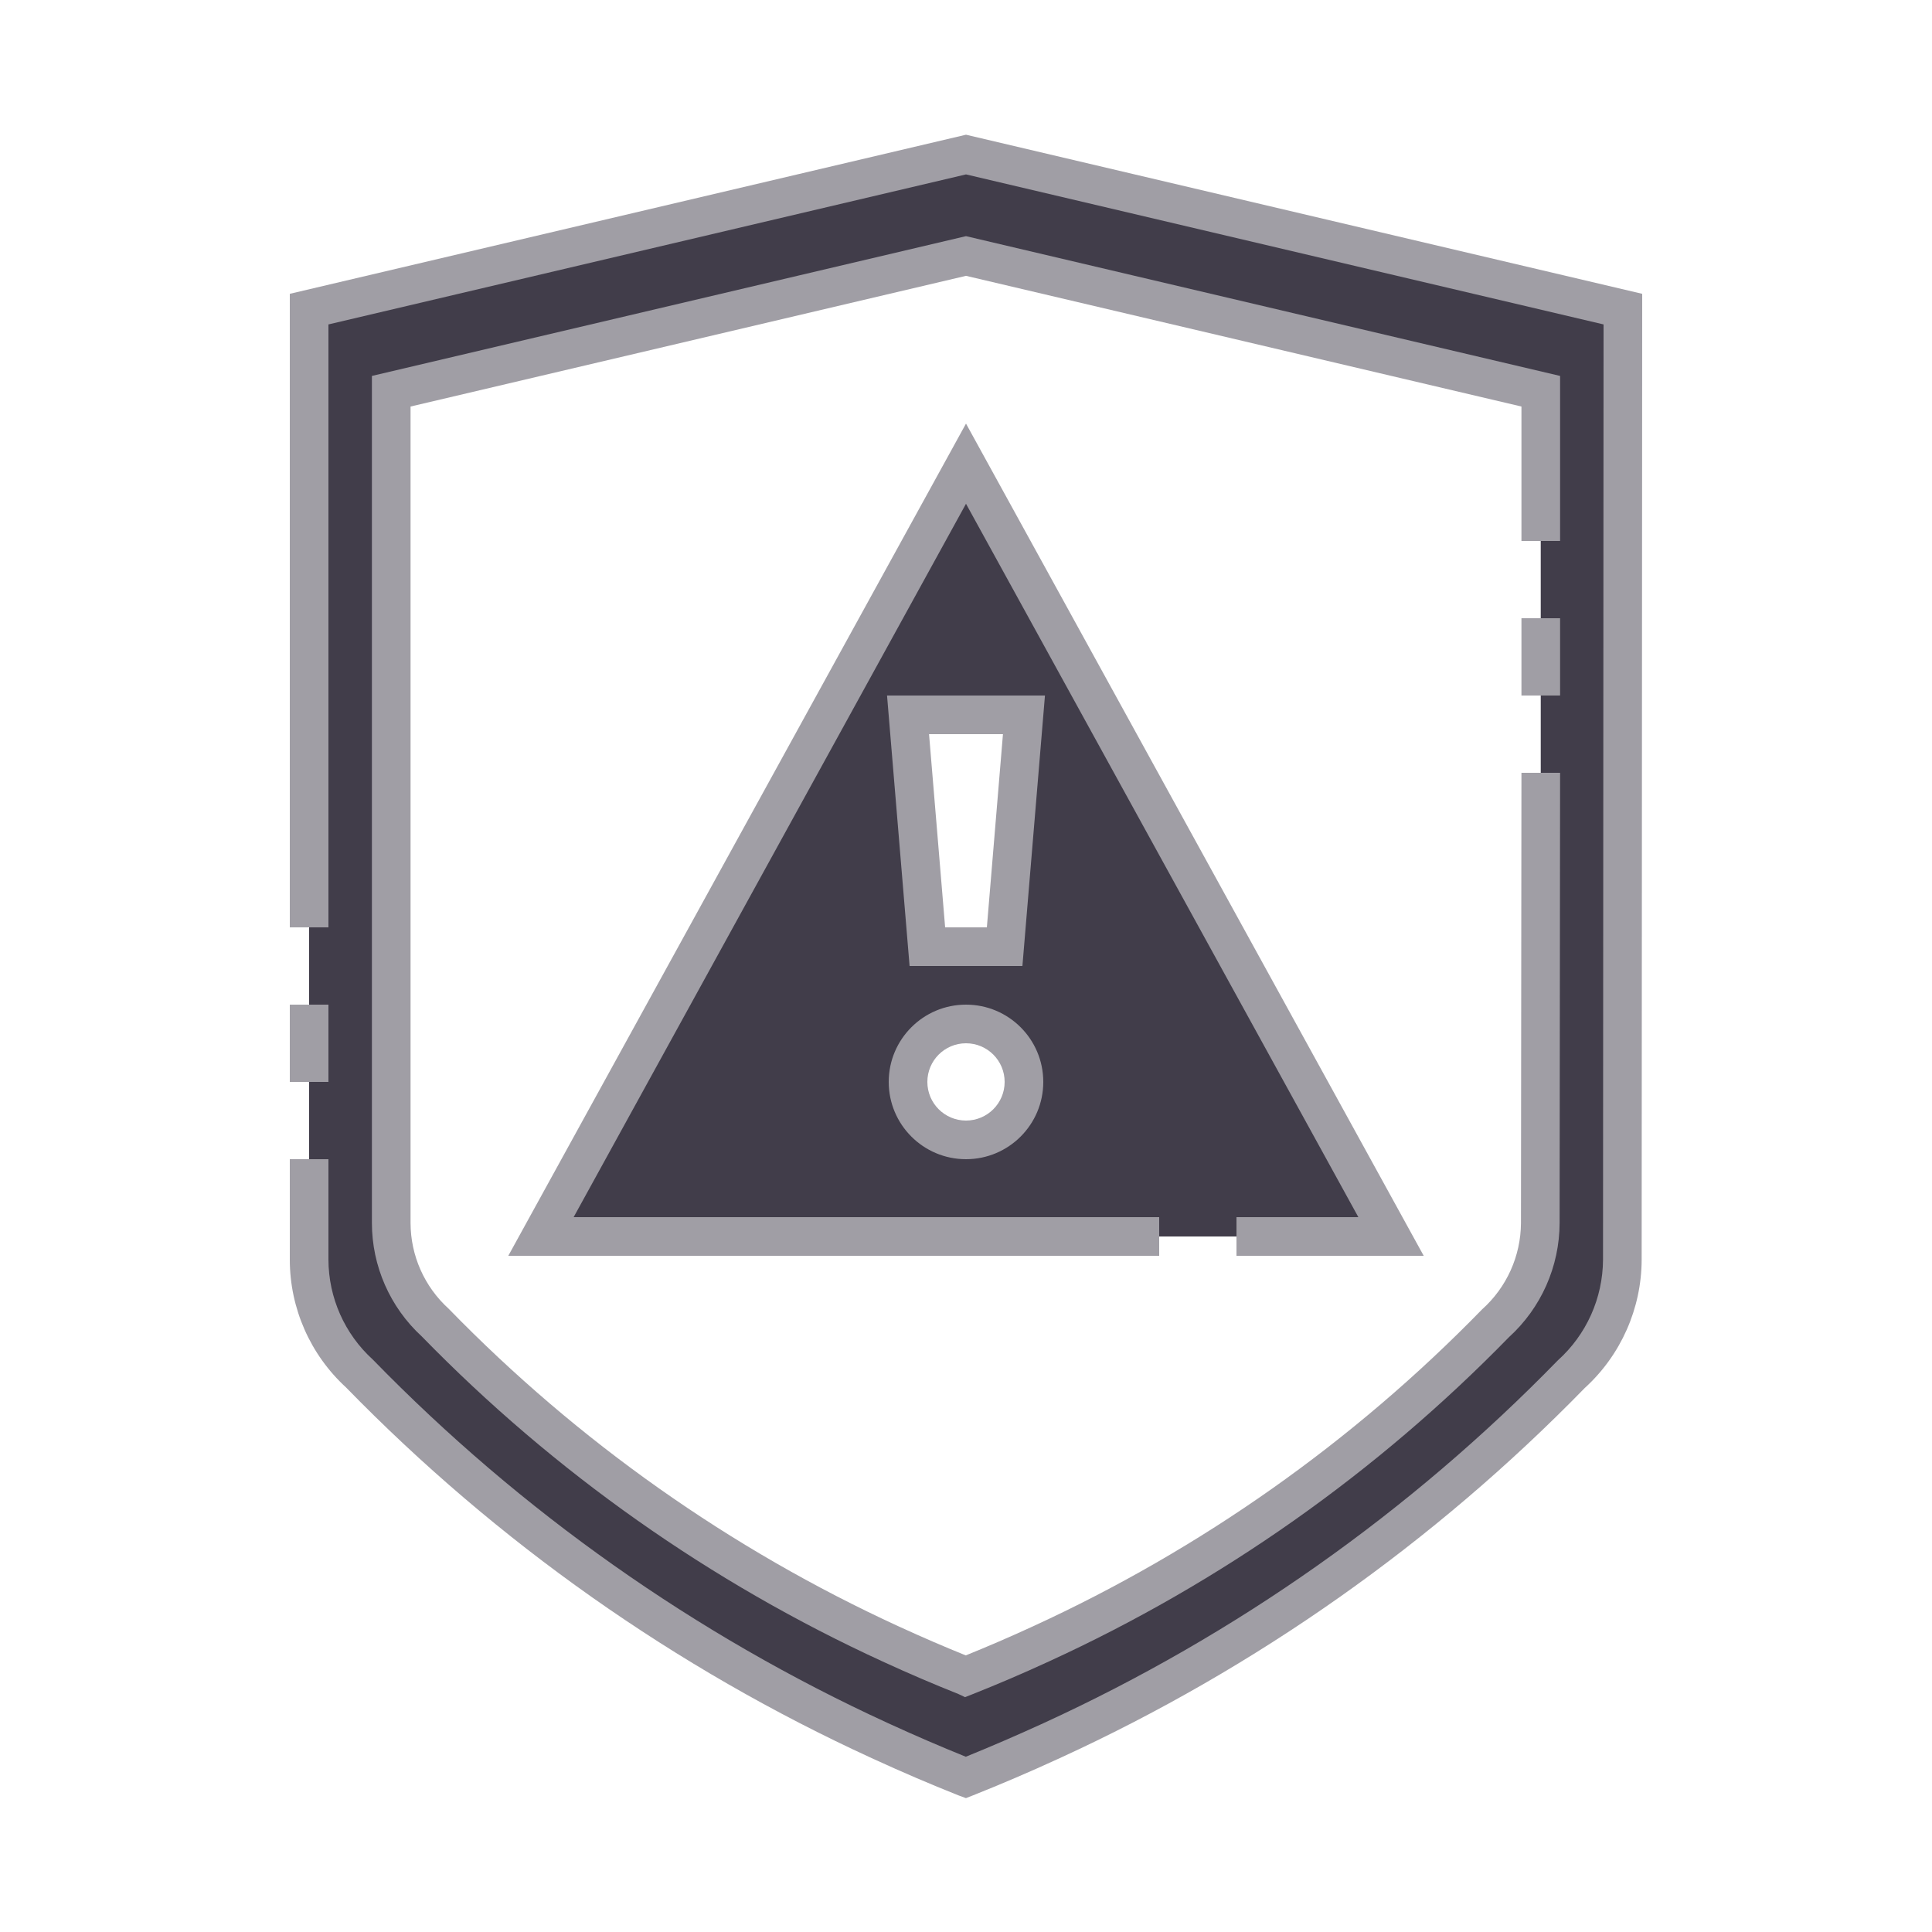
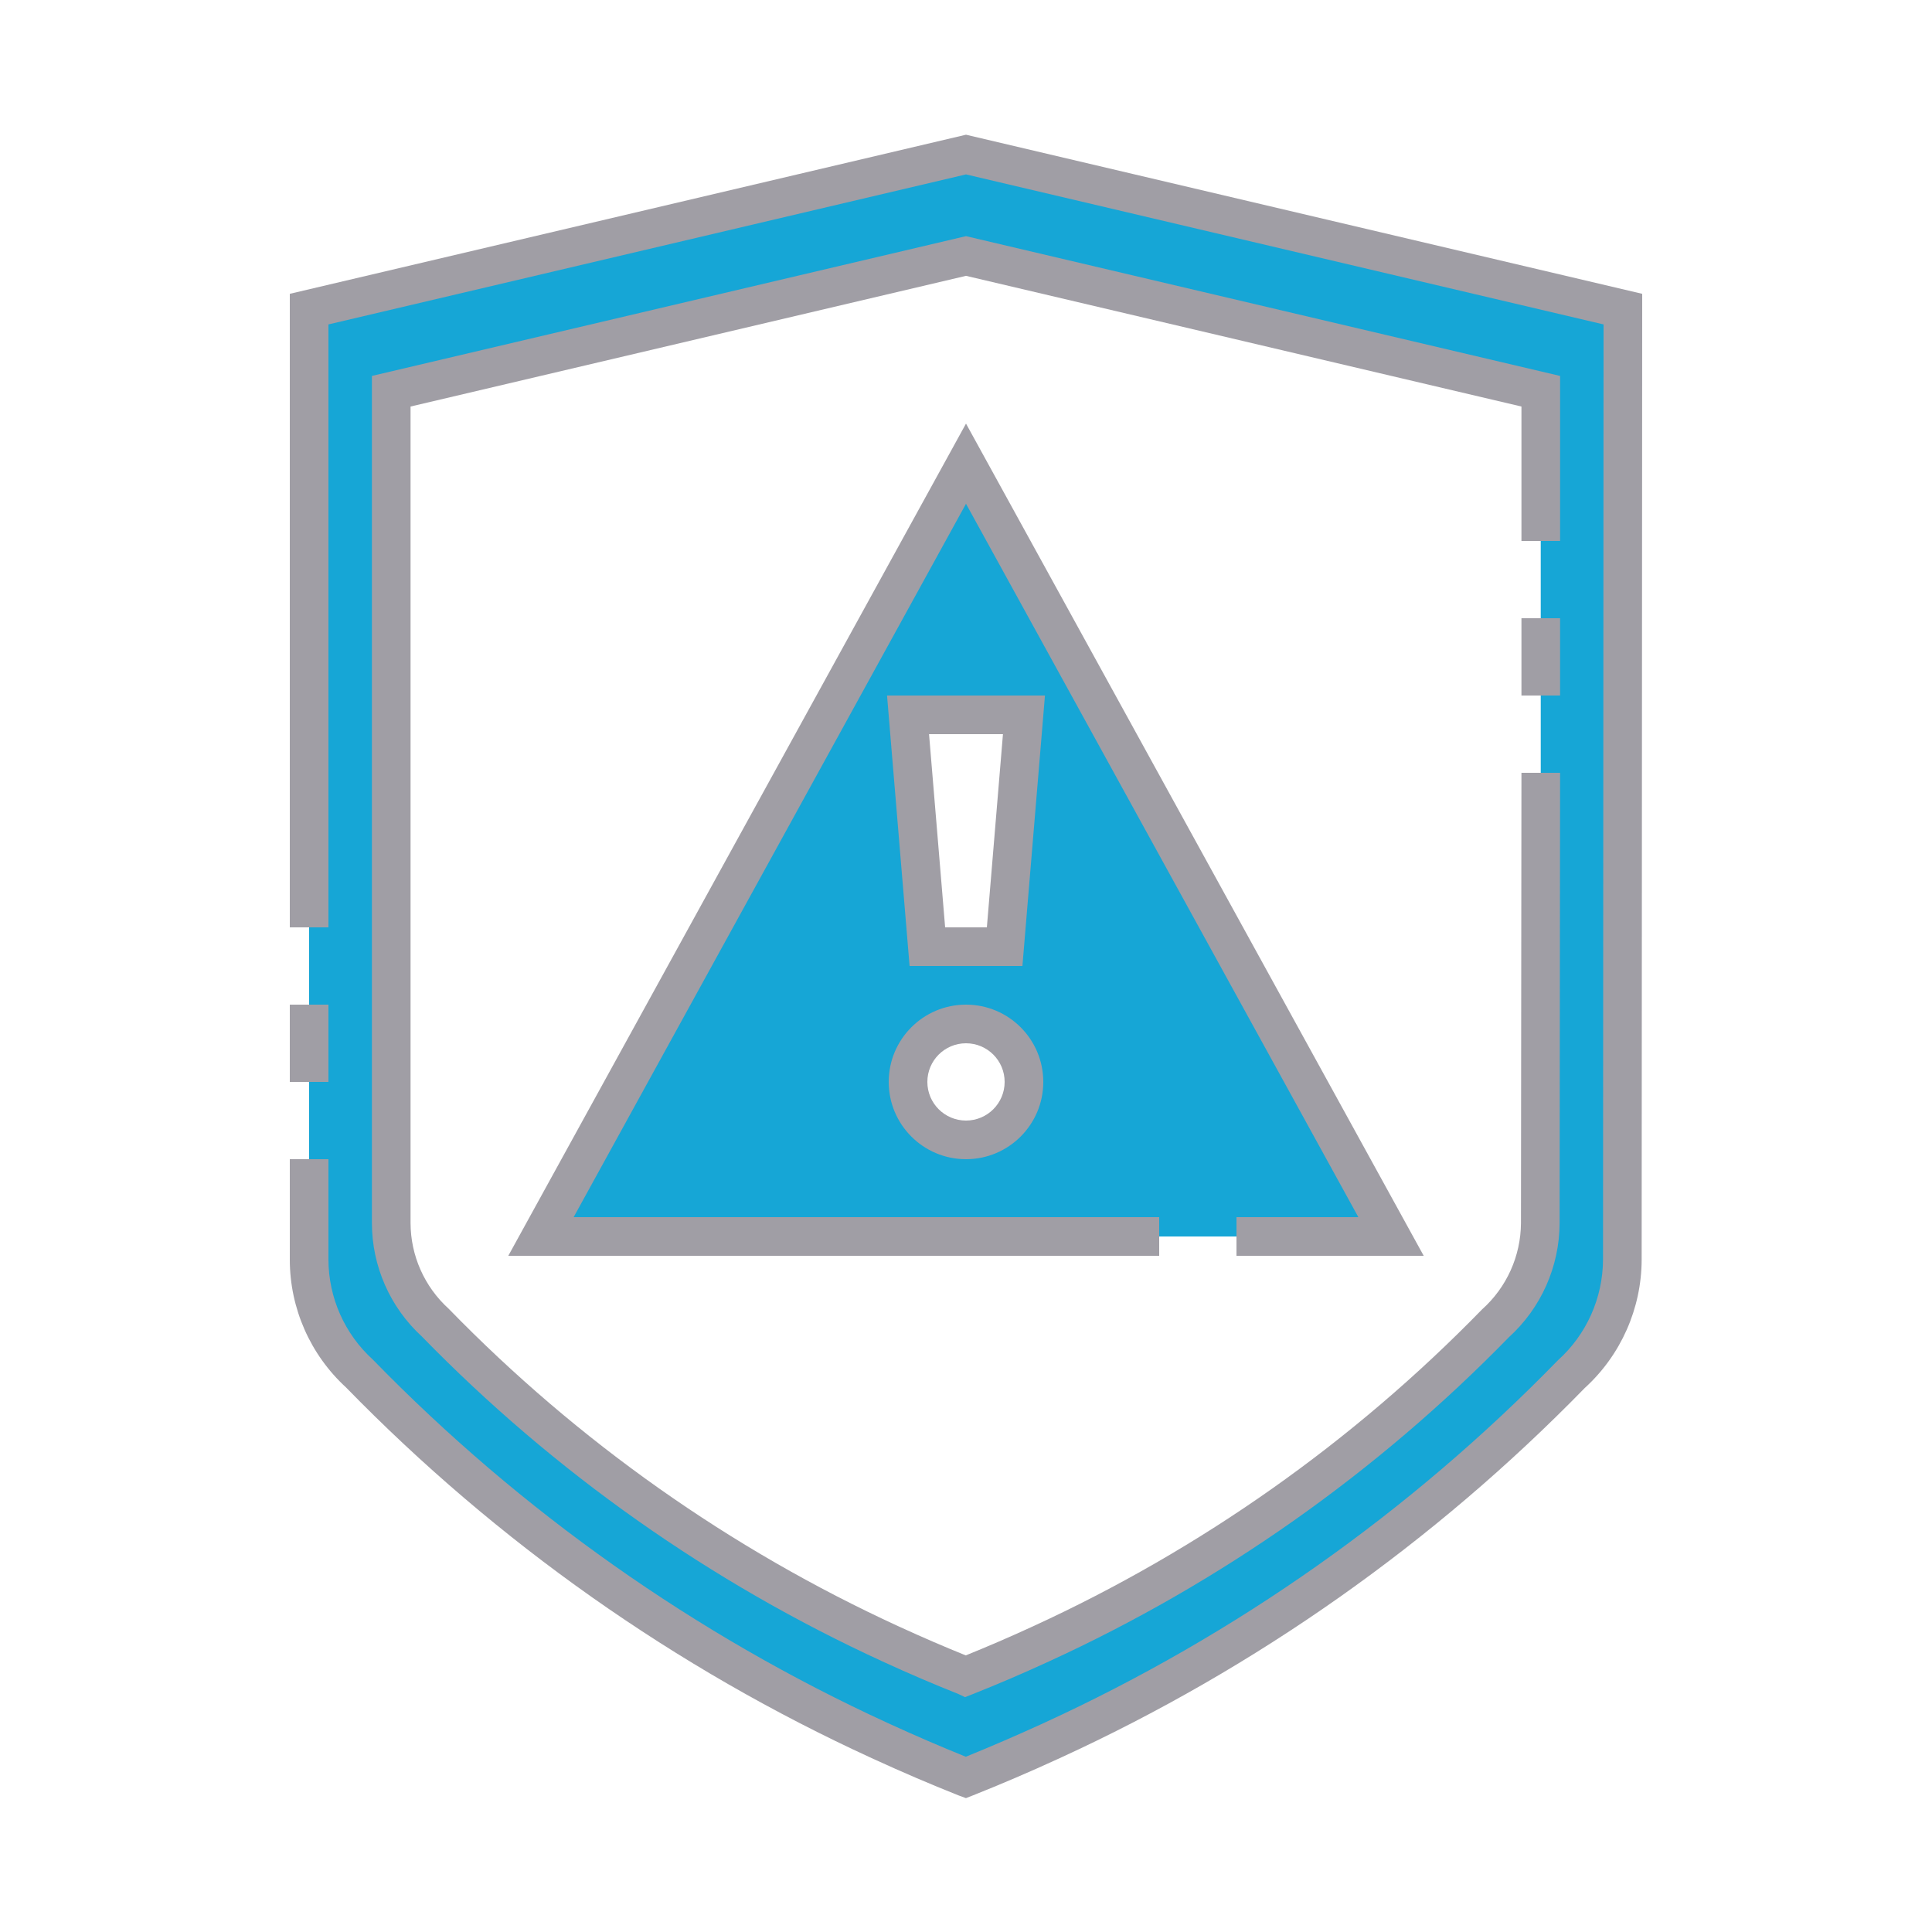
<svg xmlns="http://www.w3.org/2000/svg" id="ic_empty_dark_error" width="100" height="100" viewBox="0 0 100 100">
  <defs>
    <style type="text/css">
-             .cls-1{fill:#413d4a}.cls-2{fill:#a09ea5}.cls-3{fill:none}
+             .cls-1{fill:#16a6d6}.cls-2{fill:#a09ea5}.cls-3{fill:none}
        </style>
  </defs>
  <g id="Group_9065" data-name="Group 9065">
    <g id="Group_9063" data-name="Group 9063">
      <path id="Path_19009" d="M50 24L28 64h44zm3 13l-1 12h-4l-1-12zm-3 22a3 3 0 1 1 3-3 3 3 0 0 1-3 3z" class="cls-1" data-name="Path 19009" />
      <path id="Path_19010" d="M50 8l-34 8v49.2a7.971 7.971 0 0 0 2.626 5.914A90.266 90.266 0 0 0 45.532 90.1l.134.061a89.104 89.104 0 0 0 4.305 1.844l.015-.006L50 92a92.202 92.202 0 0 0 4.305-1.844l.135-.061a90.274 90.274 0 0 0 26.905-18.981 7.967 7.967 0 0 0 2.626-5.914V64H84V16zm29.75 54.25h-.025v1.05a6.973 6.973 0 0 1-2.3 5.175 78.987 78.987 0 0 1-23.54 16.608l-.118.053A80.007 80.007 0 0 1 50 86.75h-.025a76.015 76.015 0 0 1-3.767-1.614l-.118-.053a78.987 78.987 0 0 1-23.542-16.608 6.973 6.973 0 0 1-2.3-5.175V20.25l29.75-7 29.75 7z" class="cls-1" data-name="Path 19010" />
    </g>
    <g id="Group_9064" data-name="Group 9064">
      <path id="Path_19011" d="M50 6.973l-35 8.235V48h2V16.792l33-7.765 33 7.765-.028 48.408a7.054 7.054 0 0 1-2.341 5.215 88.89 88.89 0 0 1-26.607 18.77l-.134.061a99.651 99.651 0 0 1-3.9 1.683l-.015-.006a92.604 92.604 0 0 1-3.89-1.678l-.133-.06A89.008 89.008 0 0 1 19.3 70.374 7.011 7.011 0 0 1 17 65.2V60h-2v5.2a8.98 8.98 0 0 0 2.91 6.613A90.918 90.918 0 0 0 45.116 91l.135.061a91.962 91.962 0 0 0 4.353 1.865l.393.145.37-.145a91.381 91.381 0 0 0 4.353-1.865l.136-.061a90.8 90.8 0 0 0 27.163-19.15 9.018 9.018 0 0 0 2.953-6.65L85 15.208z" class="cls-2" data-name="Path 19011" />
      <path id="Rectangle_4725" d="M0 0h2v4H0z" class="cls-2" data-name="Rectangle 4725" transform="translate(15 52)" />
      <path id="Path_19012" d="M64 65h9.691L50 21.925 26.309 65H60v-2H29.691L50 26.075 70.309 63H64z" class="cls-2" data-name="Path 19012" />
      <path id="Path_19013" d="M45.913 36l1.167 14h5.84l1.167-14zm5.167 12h-2.16l-.833-10h3.826z" class="cls-2" data-name="Path 19013" />
      <path id="Path_19014" d="M50 52a4 4 0 1 0 4 4 4 4 0 0 0-4-4zm0 6a2 2 0 1 1 2-2 2 2 0 0 1-2 2z" class="cls-2" data-name="Path 19014" />
      <path id="Rectangle_4726" d="M0 0h2v4H0z" class="cls-2" data-name="Rectangle 4726" transform="translate(78.75 32)" />
      <path id="Path_19015" d="M80.75 19.458L50 12.223l-30.75 7.235V63.3a7.978 7.978 0 0 0 2.582 5.874A79.721 79.721 0 0 0 45.687 86l.106.048a79.3 79.3 0 0 0 3.814 1.634l.345.163.04-.016.373-.148a78.84 78.84 0 0 0 3.821-1.637l.115-.052A79.573 79.573 0 0 0 78.1 69.215a8.013 8.013 0 0 0 2.625-5.915L80.75 40h-2l-.025 23.3a6.043 6.043 0 0 1-2.014 4.475 77.647 77.647 0 0 1-23.236 16.4l-.123.056a77.663 77.663 0 0 1-3.365 1.452 79.162 79.162 0 0 1-3.35-1.446l-.13-.059a77.757 77.757 0 0 1-23.286-16.44A6.007 6.007 0 0 1 21.25 63.3V21.042L50 14.277l28.75 6.765V28h2z" class="cls-2" data-name="Path 19015" />
    </g>
  </g>
  <path id="Rectangle_4727" d="M0 0h100v100H0z" class="cls-3" data-name="Rectangle 4727" />
</svg>
